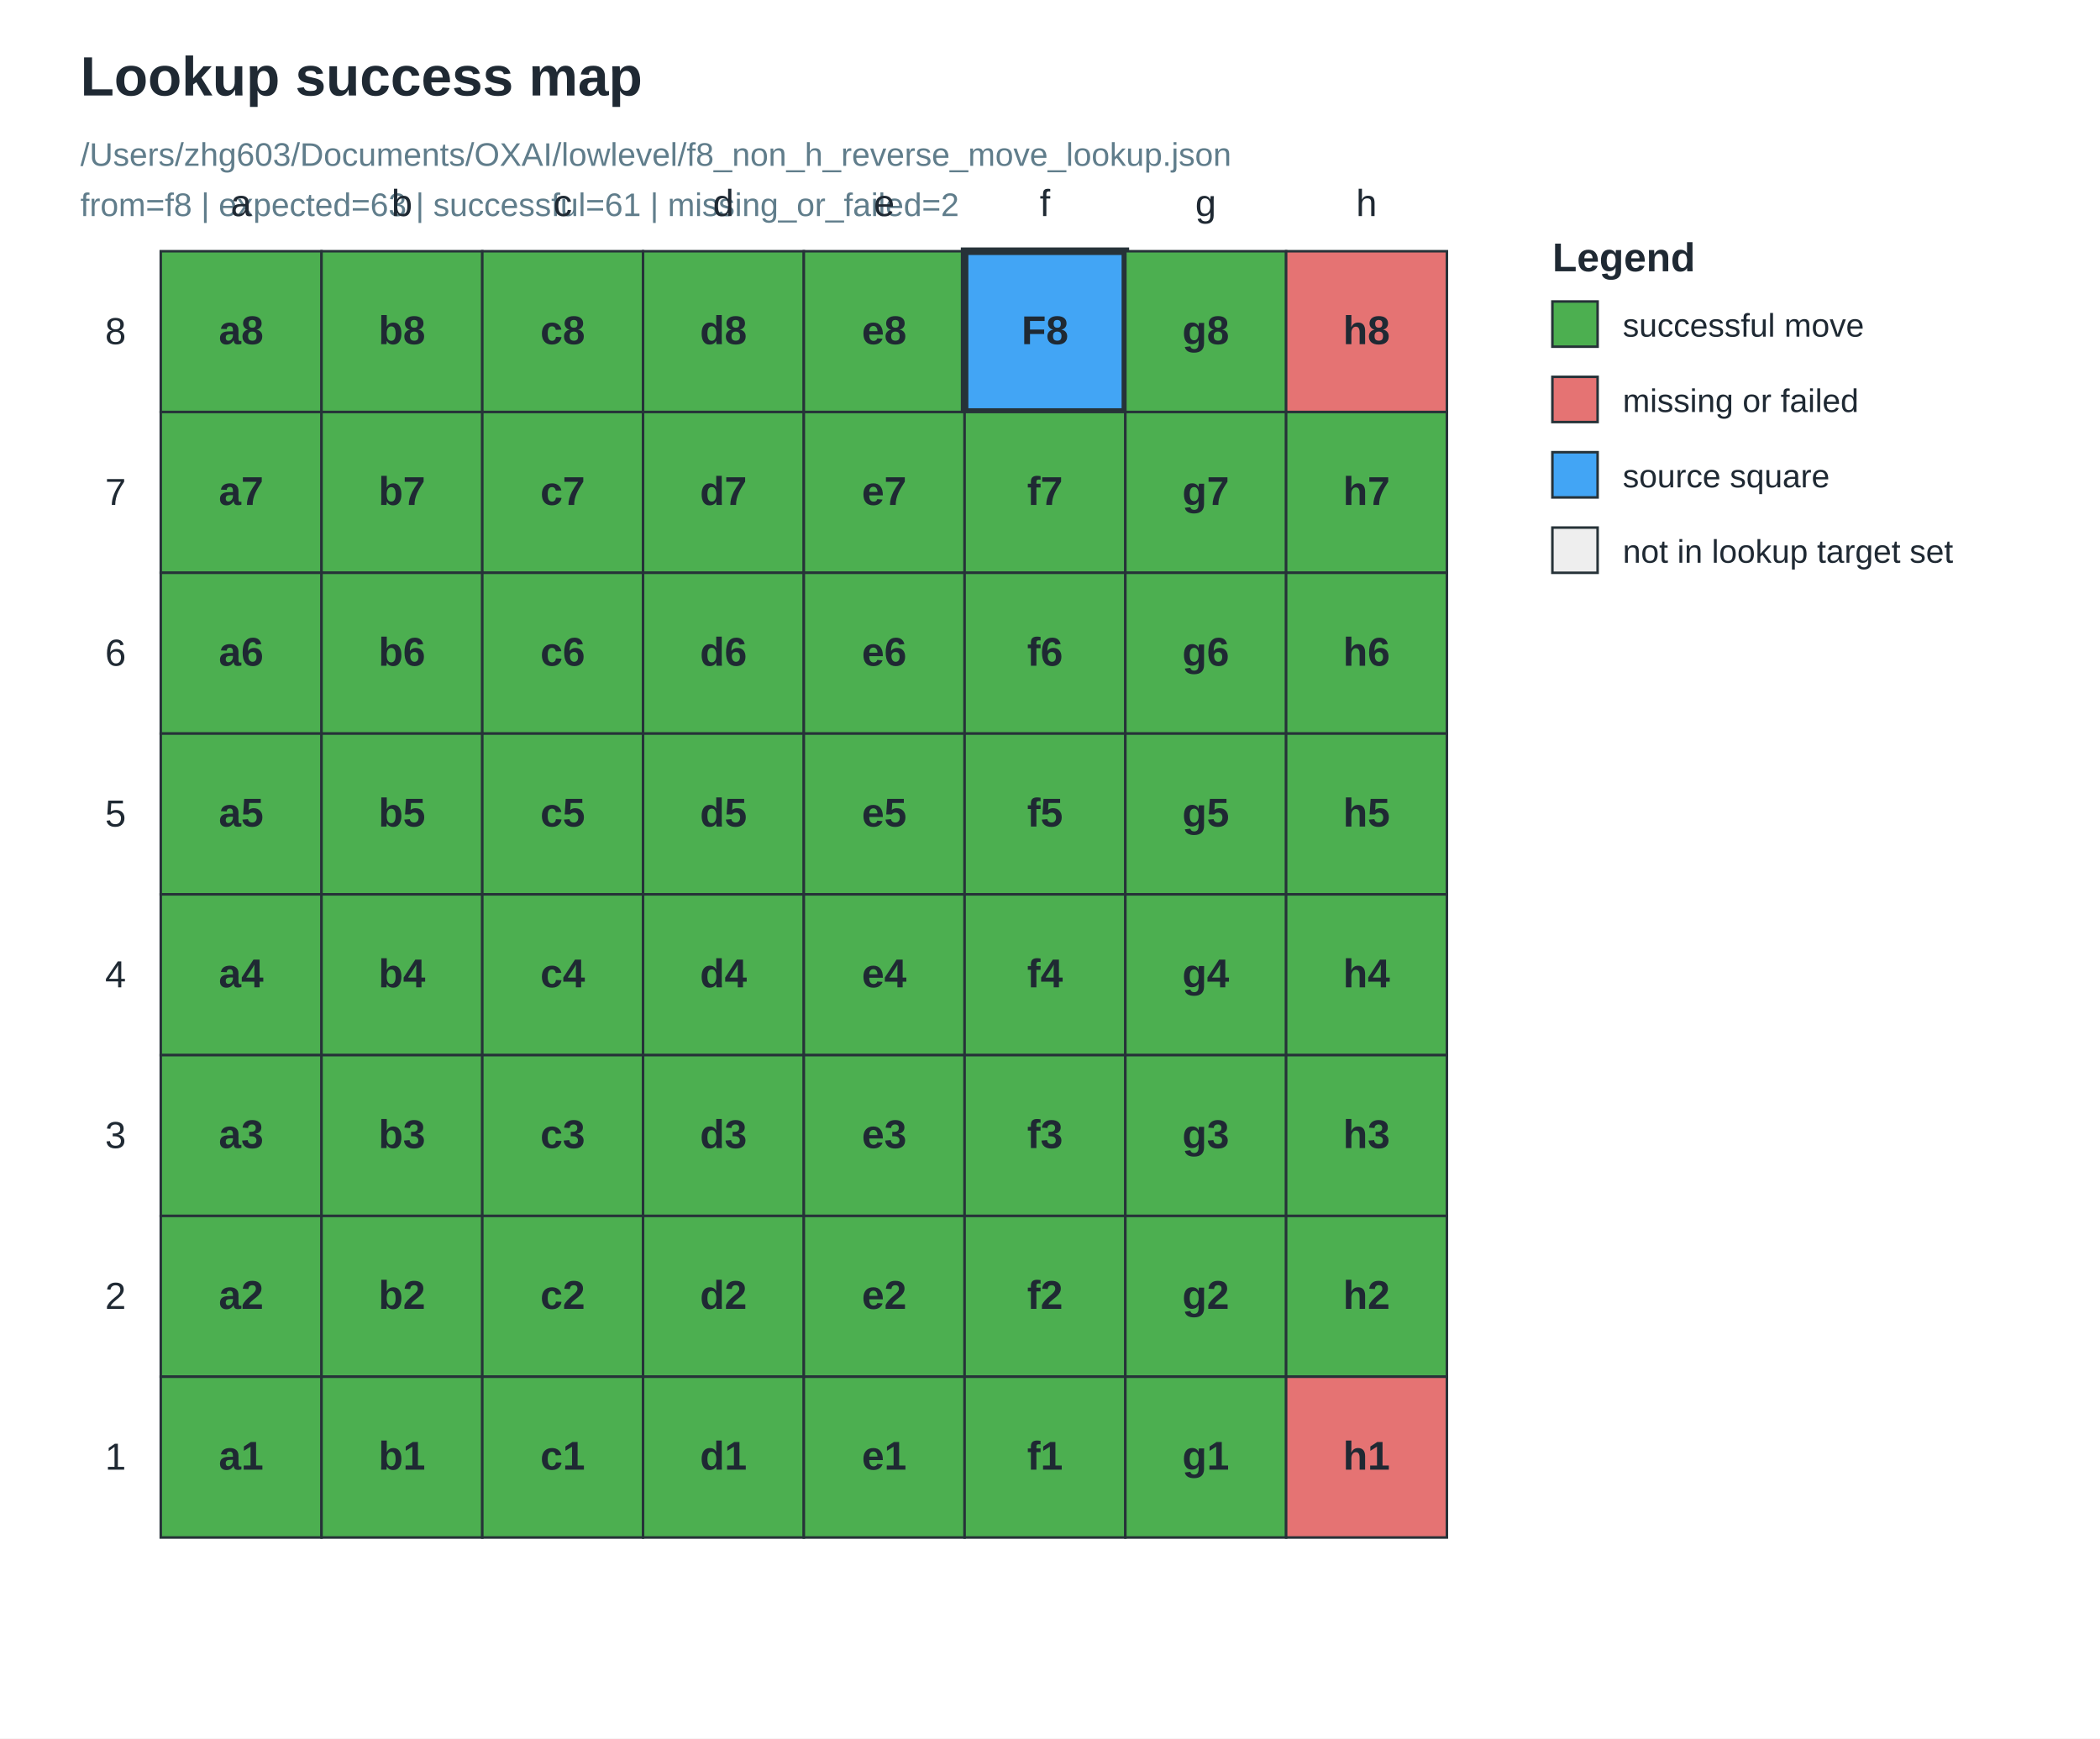
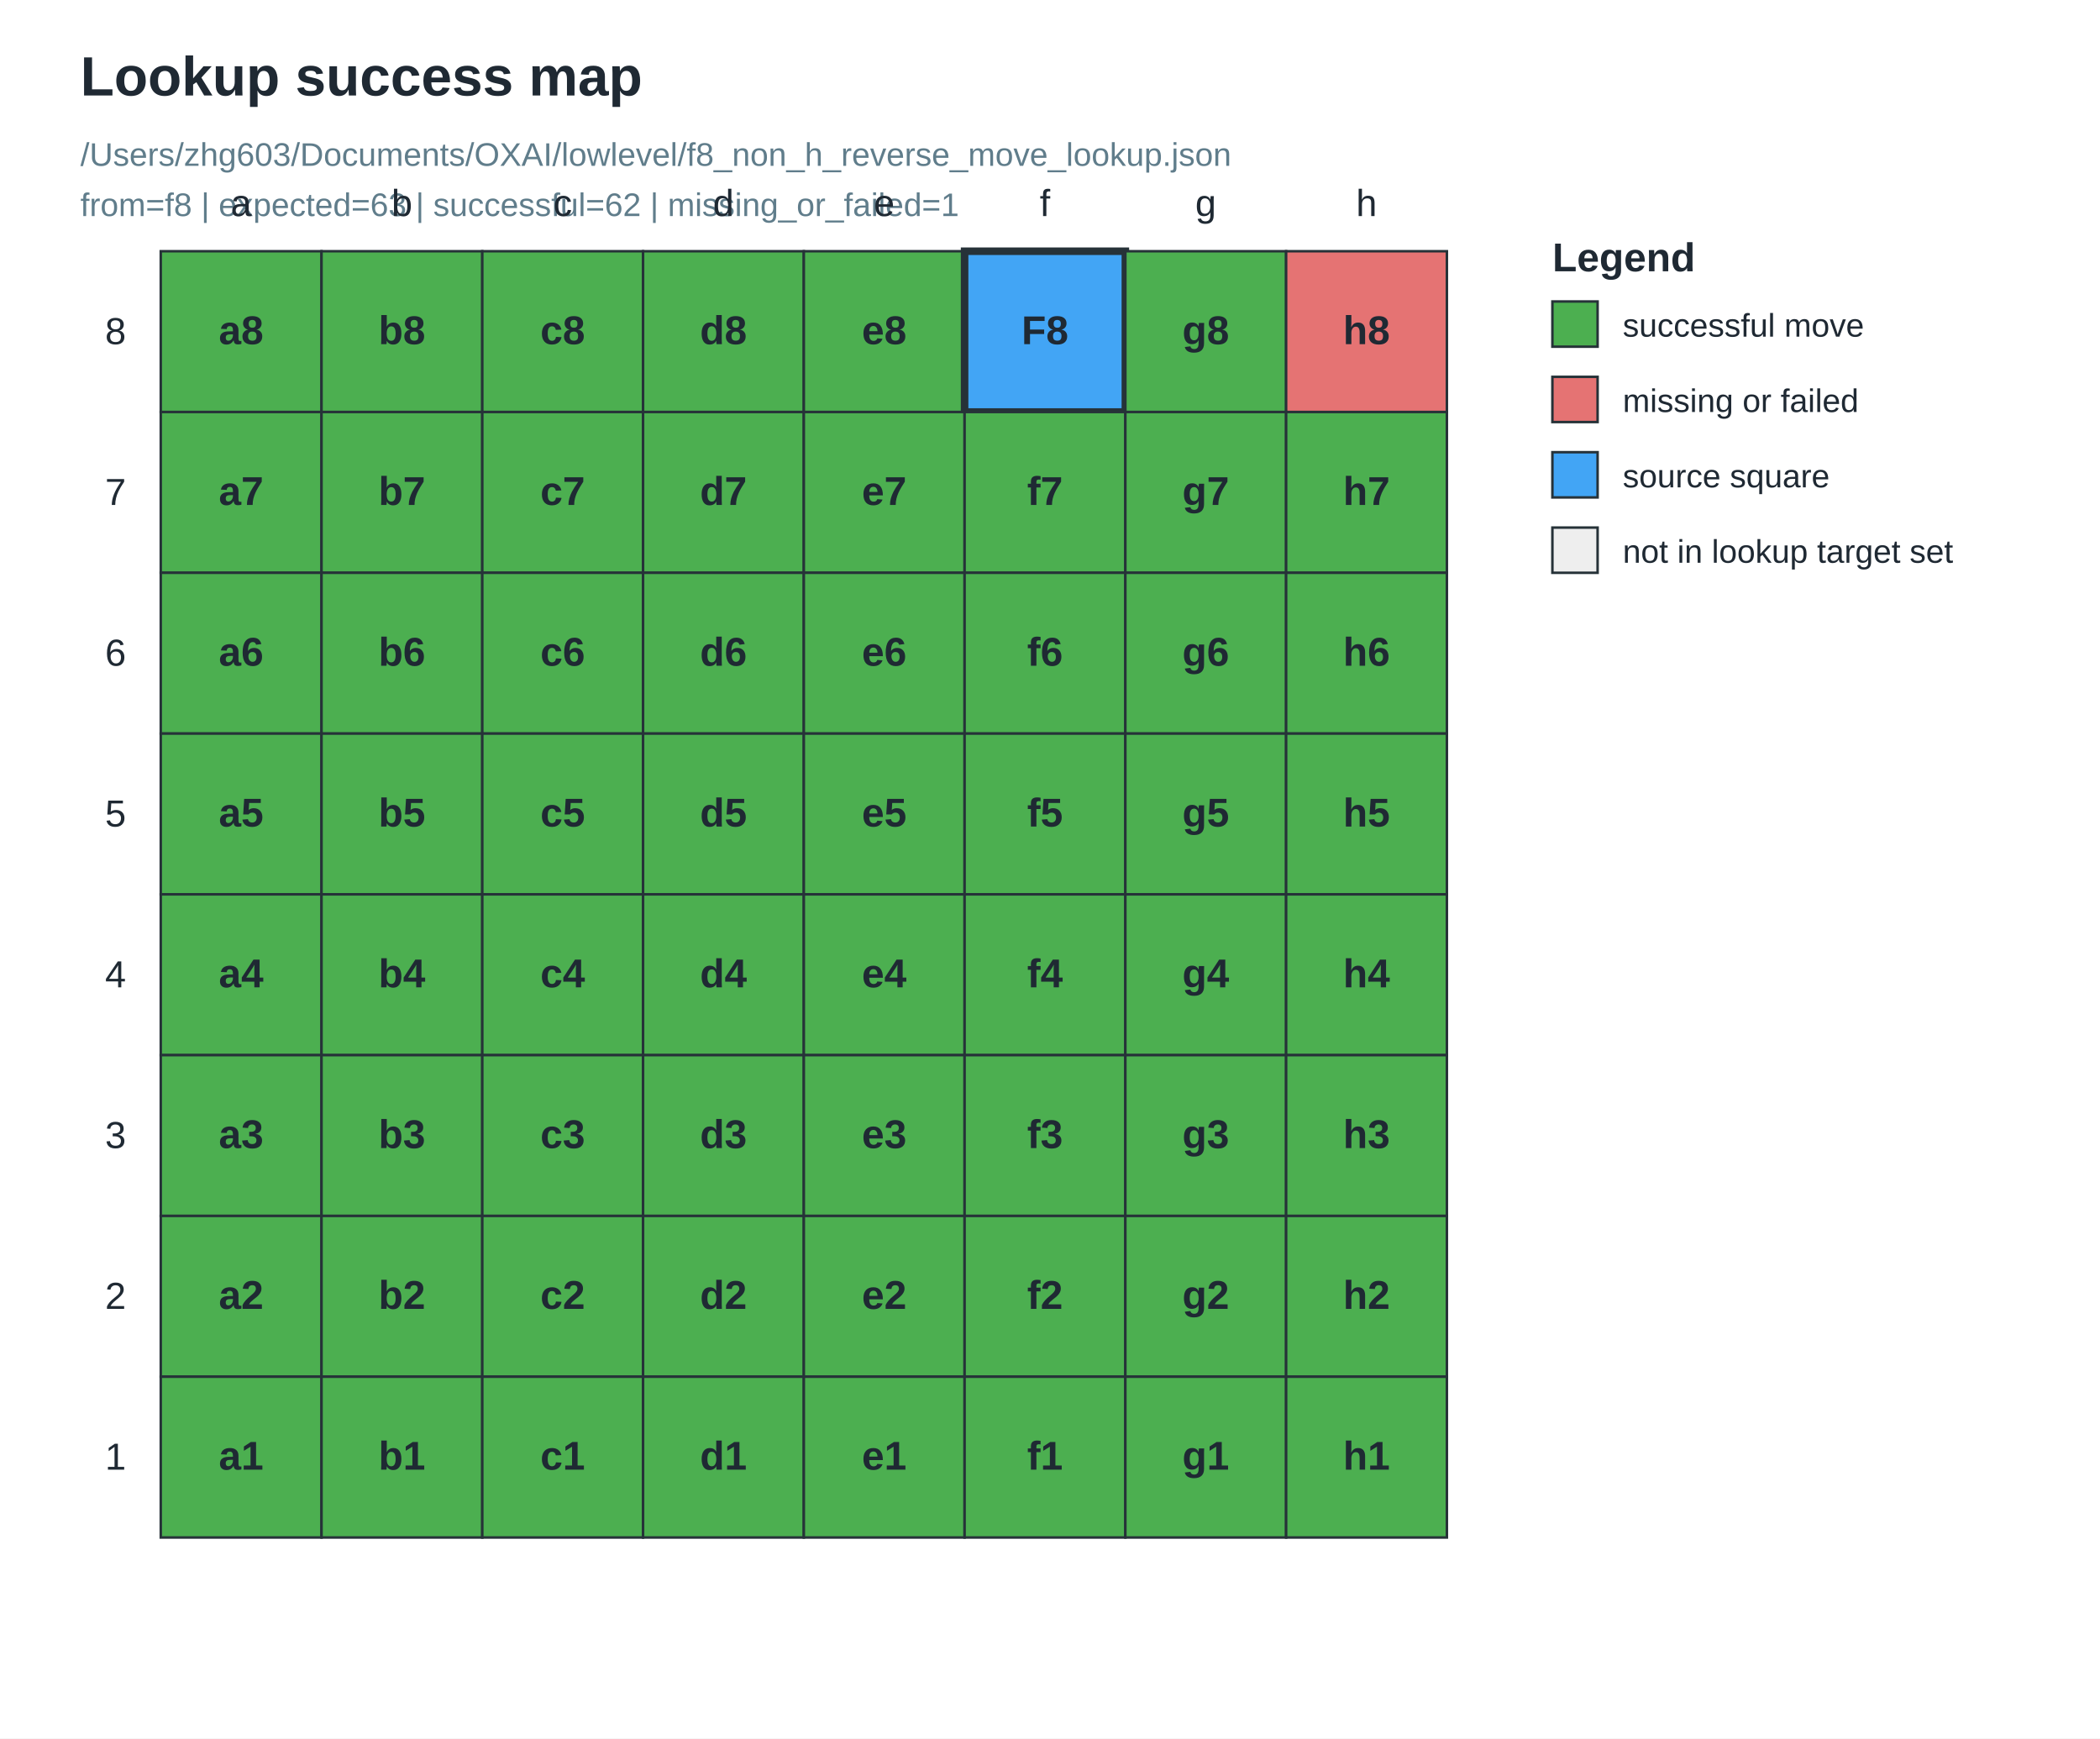
<svg xmlns="http://www.w3.org/2000/svg" width="836" height="692" viewBox="0 0 836 692">
  <rect width="100%" height="100%" fill="white" />
  <text x="32" y="38" font-family="Arial, sans-serif" font-size="22" font-weight="700" fill="#1f2933">Lookup success map</text>
  <text x="32" y="66" font-family="Arial, sans-serif" font-size="13" fill="#607d8b">/Users/zhg603/Documents/OXAI/lowlevel/f8_non_h_reverse_move_lookup.json</text>
-   <text x="32" y="86" font-family="Arial, sans-serif" font-size="13" fill="#607d8b">from=f8 | expected=63 | successful=61 | missing_or_failed=2</text>
+   <text x="32" y="86" font-family="Arial, sans-serif" font-size="13" fill="#607d8b">from=f8 | expected=63 | successful=62 | missing_or_failed=1</text>
  <text x="96.0" y="86" text-anchor="middle" font-family="Arial, sans-serif" font-size="15" fill="#1f2933">a</text>
  <text x="160.0" y="86" text-anchor="middle" font-family="Arial, sans-serif" font-size="15" fill="#1f2933">b</text>
  <text x="224.0" y="86" text-anchor="middle" font-family="Arial, sans-serif" font-size="15" fill="#1f2933">c</text>
  <text x="288.0" y="86" text-anchor="middle" font-family="Arial, sans-serif" font-size="15" fill="#1f2933">d</text>
  <text x="352.0" y="86" text-anchor="middle" font-family="Arial, sans-serif" font-size="15" fill="#1f2933">e</text>
  <text x="416.0" y="86" text-anchor="middle" font-family="Arial, sans-serif" font-size="15" fill="#1f2933">f</text>
  <text x="480.0" y="86" text-anchor="middle" font-family="Arial, sans-serif" font-size="15" fill="#1f2933">g</text>
  <text x="544.0" y="86" text-anchor="middle" font-family="Arial, sans-serif" font-size="15" fill="#1f2933">h</text>
  <text x="46" y="137.0" text-anchor="middle" font-family="Arial, sans-serif" font-size="15" fill="#1f2933">8</text>
  <text x="46" y="201.0" text-anchor="middle" font-family="Arial, sans-serif" font-size="15" fill="#1f2933">7</text>
  <text x="46" y="265.0" text-anchor="middle" font-family="Arial, sans-serif" font-size="15" fill="#1f2933">6</text>
  <text x="46" y="329.0" text-anchor="middle" font-family="Arial, sans-serif" font-size="15" fill="#1f2933">5</text>
  <text x="46" y="393.0" text-anchor="middle" font-family="Arial, sans-serif" font-size="15" fill="#1f2933">4</text>
  <text x="46" y="457.0" text-anchor="middle" font-family="Arial, sans-serif" font-size="15" fill="#1f2933">3</text>
  <text x="46" y="521.0" text-anchor="middle" font-family="Arial, sans-serif" font-size="15" fill="#1f2933">2</text>
  <text x="46" y="585.0" text-anchor="middle" font-family="Arial, sans-serif" font-size="15" fill="#1f2933">1</text>
  <rect x="64" y="100" width="64" height="64" fill="#4caf50" stroke="#263238" stroke-width="1">
</rect>
  <text x="96.0" y="137.0" text-anchor="middle" font-family="Arial, sans-serif" font-size="16" font-weight="700" fill="#1f2933">a8</text>
  <rect x="128" y="100" width="64" height="64" fill="#4caf50" stroke="#263238" stroke-width="1">
</rect>
  <text x="160.0" y="137.0" text-anchor="middle" font-family="Arial, sans-serif" font-size="16" font-weight="700" fill="#1f2933">b8</text>
  <rect x="192" y="100" width="64" height="64" fill="#4caf50" stroke="#263238" stroke-width="1">
</rect>
  <text x="224.0" y="137.0" text-anchor="middle" font-family="Arial, sans-serif" font-size="16" font-weight="700" fill="#1f2933">c8</text>
  <rect x="256" y="100" width="64" height="64" fill="#4caf50" stroke="#263238" stroke-width="1">
</rect>
  <text x="288.0" y="137.0" text-anchor="middle" font-family="Arial, sans-serif" font-size="16" font-weight="700" fill="#1f2933">d8</text>
  <rect x="320" y="100" width="64" height="64" fill="#4caf50" stroke="#263238" stroke-width="1">
</rect>
  <text x="352.0" y="137.0" text-anchor="middle" font-family="Arial, sans-serif" font-size="16" font-weight="700" fill="#1f2933">e8</text>
  <rect x="384" y="100" width="64" height="64" fill="#42a5f5" stroke="#263238" stroke-width="3">
</rect>
  <text x="416.0" y="137.0" text-anchor="middle" font-family="Arial, sans-serif" font-size="16" font-weight="700" fill="#1f2933">F8</text>
  <rect x="448" y="100" width="64" height="64" fill="#4caf50" stroke="#263238" stroke-width="1">
</rect>
  <text x="480.0" y="137.0" text-anchor="middle" font-family="Arial, sans-serif" font-size="16" font-weight="700" fill="#1f2933">g8</text>
  <rect x="512" y="100" width="64" height="64" fill="#e57373" stroke="#263238" stroke-width="1">
</rect>
  <text x="544.0" y="137.0" text-anchor="middle" font-family="Arial, sans-serif" font-size="16" font-weight="700" fill="#1f2933">h8</text>
  <rect x="64" y="164" width="64" height="64" fill="#4caf50" stroke="#263238" stroke-width="1">
</rect>
  <text x="96.0" y="201.0" text-anchor="middle" font-family="Arial, sans-serif" font-size="16" font-weight="700" fill="#1f2933">a7</text>
  <rect x="128" y="164" width="64" height="64" fill="#4caf50" stroke="#263238" stroke-width="1">
</rect>
  <text x="160.0" y="201.0" text-anchor="middle" font-family="Arial, sans-serif" font-size="16" font-weight="700" fill="#1f2933">b7</text>
  <rect x="192" y="164" width="64" height="64" fill="#4caf50" stroke="#263238" stroke-width="1">
</rect>
  <text x="224.0" y="201.0" text-anchor="middle" font-family="Arial, sans-serif" font-size="16" font-weight="700" fill="#1f2933">c7</text>
  <rect x="256" y="164" width="64" height="64" fill="#4caf50" stroke="#263238" stroke-width="1">
</rect>
  <text x="288.0" y="201.0" text-anchor="middle" font-family="Arial, sans-serif" font-size="16" font-weight="700" fill="#1f2933">d7</text>
  <rect x="320" y="164" width="64" height="64" fill="#4caf50" stroke="#263238" stroke-width="1">
</rect>
  <text x="352.0" y="201.0" text-anchor="middle" font-family="Arial, sans-serif" font-size="16" font-weight="700" fill="#1f2933">e7</text>
  <rect x="384" y="164" width="64" height="64" fill="#4caf50" stroke="#263238" stroke-width="1">
</rect>
  <text x="416.0" y="201.0" text-anchor="middle" font-family="Arial, sans-serif" font-size="16" font-weight="700" fill="#1f2933">f7</text>
  <rect x="448" y="164" width="64" height="64" fill="#4caf50" stroke="#263238" stroke-width="1">
</rect>
  <text x="480.0" y="201.0" text-anchor="middle" font-family="Arial, sans-serif" font-size="16" font-weight="700" fill="#1f2933">g7</text>
  <rect x="512" y="164" width="64" height="64" fill="#4caf50" stroke="#263238" stroke-width="1">
</rect>
  <text x="544.0" y="201.0" text-anchor="middle" font-family="Arial, sans-serif" font-size="16" font-weight="700" fill="#1f2933">h7</text>
  <rect x="64" y="228" width="64" height="64" fill="#4caf50" stroke="#263238" stroke-width="1">
</rect>
  <text x="96.0" y="265.0" text-anchor="middle" font-family="Arial, sans-serif" font-size="16" font-weight="700" fill="#1f2933">a6</text>
  <rect x="128" y="228" width="64" height="64" fill="#4caf50" stroke="#263238" stroke-width="1">
</rect>
  <text x="160.0" y="265.0" text-anchor="middle" font-family="Arial, sans-serif" font-size="16" font-weight="700" fill="#1f2933">b6</text>
  <rect x="192" y="228" width="64" height="64" fill="#4caf50" stroke="#263238" stroke-width="1">
</rect>
  <text x="224.0" y="265.0" text-anchor="middle" font-family="Arial, sans-serif" font-size="16" font-weight="700" fill="#1f2933">c6</text>
  <rect x="256" y="228" width="64" height="64" fill="#4caf50" stroke="#263238" stroke-width="1">
</rect>
  <text x="288.0" y="265.0" text-anchor="middle" font-family="Arial, sans-serif" font-size="16" font-weight="700" fill="#1f2933">d6</text>
  <rect x="320" y="228" width="64" height="64" fill="#4caf50" stroke="#263238" stroke-width="1">
</rect>
  <text x="352.0" y="265.0" text-anchor="middle" font-family="Arial, sans-serif" font-size="16" font-weight="700" fill="#1f2933">e6</text>
  <rect x="384" y="228" width="64" height="64" fill="#4caf50" stroke="#263238" stroke-width="1">
</rect>
  <text x="416.0" y="265.0" text-anchor="middle" font-family="Arial, sans-serif" font-size="16" font-weight="700" fill="#1f2933">f6</text>
  <rect x="448" y="228" width="64" height="64" fill="#4caf50" stroke="#263238" stroke-width="1">
</rect>
  <text x="480.0" y="265.0" text-anchor="middle" font-family="Arial, sans-serif" font-size="16" font-weight="700" fill="#1f2933">g6</text>
  <rect x="512" y="228" width="64" height="64" fill="#4caf50" stroke="#263238" stroke-width="1">
</rect>
  <text x="544.0" y="265.0" text-anchor="middle" font-family="Arial, sans-serif" font-size="16" font-weight="700" fill="#1f2933">h6</text>
  <rect x="64" y="292" width="64" height="64" fill="#4caf50" stroke="#263238" stroke-width="1">
</rect>
  <text x="96.0" y="329.0" text-anchor="middle" font-family="Arial, sans-serif" font-size="16" font-weight="700" fill="#1f2933">a5</text>
  <rect x="128" y="292" width="64" height="64" fill="#4caf50" stroke="#263238" stroke-width="1">
</rect>
  <text x="160.0" y="329.0" text-anchor="middle" font-family="Arial, sans-serif" font-size="16" font-weight="700" fill="#1f2933">b5</text>
  <rect x="192" y="292" width="64" height="64" fill="#4caf50" stroke="#263238" stroke-width="1">
</rect>
  <text x="224.0" y="329.0" text-anchor="middle" font-family="Arial, sans-serif" font-size="16" font-weight="700" fill="#1f2933">c5</text>
  <rect x="256" y="292" width="64" height="64" fill="#4caf50" stroke="#263238" stroke-width="1">
</rect>
  <text x="288.0" y="329.0" text-anchor="middle" font-family="Arial, sans-serif" font-size="16" font-weight="700" fill="#1f2933">d5</text>
  <rect x="320" y="292" width="64" height="64" fill="#4caf50" stroke="#263238" stroke-width="1">
</rect>
  <text x="352.0" y="329.0" text-anchor="middle" font-family="Arial, sans-serif" font-size="16" font-weight="700" fill="#1f2933">e5</text>
  <rect x="384" y="292" width="64" height="64" fill="#4caf50" stroke="#263238" stroke-width="1">
</rect>
  <text x="416.0" y="329.0" text-anchor="middle" font-family="Arial, sans-serif" font-size="16" font-weight="700" fill="#1f2933">f5</text>
  <rect x="448" y="292" width="64" height="64" fill="#4caf50" stroke="#263238" stroke-width="1">
</rect>
  <text x="480.0" y="329.0" text-anchor="middle" font-family="Arial, sans-serif" font-size="16" font-weight="700" fill="#1f2933">g5</text>
  <rect x="512" y="292" width="64" height="64" fill="#4caf50" stroke="#263238" stroke-width="1">
</rect>
  <text x="544.0" y="329.0" text-anchor="middle" font-family="Arial, sans-serif" font-size="16" font-weight="700" fill="#1f2933">h5</text>
  <rect x="64" y="356" width="64" height="64" fill="#4caf50" stroke="#263238" stroke-width="1">
</rect>
  <text x="96.0" y="393.0" text-anchor="middle" font-family="Arial, sans-serif" font-size="16" font-weight="700" fill="#1f2933">a4</text>
  <rect x="128" y="356" width="64" height="64" fill="#4caf50" stroke="#263238" stroke-width="1">
</rect>
  <text x="160.0" y="393.0" text-anchor="middle" font-family="Arial, sans-serif" font-size="16" font-weight="700" fill="#1f2933">b4</text>
  <rect x="192" y="356" width="64" height="64" fill="#4caf50" stroke="#263238" stroke-width="1">
</rect>
  <text x="224.0" y="393.0" text-anchor="middle" font-family="Arial, sans-serif" font-size="16" font-weight="700" fill="#1f2933">c4</text>
  <rect x="256" y="356" width="64" height="64" fill="#4caf50" stroke="#263238" stroke-width="1">
</rect>
  <text x="288.0" y="393.0" text-anchor="middle" font-family="Arial, sans-serif" font-size="16" font-weight="700" fill="#1f2933">d4</text>
  <rect x="320" y="356" width="64" height="64" fill="#4caf50" stroke="#263238" stroke-width="1">
</rect>
  <text x="352.0" y="393.0" text-anchor="middle" font-family="Arial, sans-serif" font-size="16" font-weight="700" fill="#1f2933">e4</text>
  <rect x="384" y="356" width="64" height="64" fill="#4caf50" stroke="#263238" stroke-width="1">
</rect>
  <text x="416.0" y="393.0" text-anchor="middle" font-family="Arial, sans-serif" font-size="16" font-weight="700" fill="#1f2933">f4</text>
  <rect x="448" y="356" width="64" height="64" fill="#4caf50" stroke="#263238" stroke-width="1">
</rect>
  <text x="480.0" y="393.0" text-anchor="middle" font-family="Arial, sans-serif" font-size="16" font-weight="700" fill="#1f2933">g4</text>
  <rect x="512" y="356" width="64" height="64" fill="#4caf50" stroke="#263238" stroke-width="1">
</rect>
  <text x="544.0" y="393.0" text-anchor="middle" font-family="Arial, sans-serif" font-size="16" font-weight="700" fill="#1f2933">h4</text>
  <rect x="64" y="420" width="64" height="64" fill="#4caf50" stroke="#263238" stroke-width="1">
</rect>
  <text x="96.0" y="457.0" text-anchor="middle" font-family="Arial, sans-serif" font-size="16" font-weight="700" fill="#1f2933">a3</text>
  <rect x="128" y="420" width="64" height="64" fill="#4caf50" stroke="#263238" stroke-width="1">
</rect>
  <text x="160.0" y="457.0" text-anchor="middle" font-family="Arial, sans-serif" font-size="16" font-weight="700" fill="#1f2933">b3</text>
  <rect x="192" y="420" width="64" height="64" fill="#4caf50" stroke="#263238" stroke-width="1">
</rect>
  <text x="224.0" y="457.0" text-anchor="middle" font-family="Arial, sans-serif" font-size="16" font-weight="700" fill="#1f2933">c3</text>
  <rect x="256" y="420" width="64" height="64" fill="#4caf50" stroke="#263238" stroke-width="1">
</rect>
  <text x="288.0" y="457.0" text-anchor="middle" font-family="Arial, sans-serif" font-size="16" font-weight="700" fill="#1f2933">d3</text>
  <rect x="320" y="420" width="64" height="64" fill="#4caf50" stroke="#263238" stroke-width="1">
</rect>
  <text x="352.0" y="457.0" text-anchor="middle" font-family="Arial, sans-serif" font-size="16" font-weight="700" fill="#1f2933">e3</text>
  <rect x="384" y="420" width="64" height="64" fill="#4caf50" stroke="#263238" stroke-width="1">
</rect>
  <text x="416.0" y="457.0" text-anchor="middle" font-family="Arial, sans-serif" font-size="16" font-weight="700" fill="#1f2933">f3</text>
  <rect x="448" y="420" width="64" height="64" fill="#4caf50" stroke="#263238" stroke-width="1">
</rect>
  <text x="480.0" y="457.0" text-anchor="middle" font-family="Arial, sans-serif" font-size="16" font-weight="700" fill="#1f2933">g3</text>
  <rect x="512" y="420" width="64" height="64" fill="#4caf50" stroke="#263238" stroke-width="1">
</rect>
  <text x="544.0" y="457.0" text-anchor="middle" font-family="Arial, sans-serif" font-size="16" font-weight="700" fill="#1f2933">h3</text>
  <rect x="64" y="484" width="64" height="64" fill="#4caf50" stroke="#263238" stroke-width="1">
</rect>
  <text x="96.0" y="521.0" text-anchor="middle" font-family="Arial, sans-serif" font-size="16" font-weight="700" fill="#1f2933">a2</text>
  <rect x="128" y="484" width="64" height="64" fill="#4caf50" stroke="#263238" stroke-width="1">
</rect>
  <text x="160.0" y="521.0" text-anchor="middle" font-family="Arial, sans-serif" font-size="16" font-weight="700" fill="#1f2933">b2</text>
  <rect x="192" y="484" width="64" height="64" fill="#4caf50" stroke="#263238" stroke-width="1">
</rect>
  <text x="224.0" y="521.0" text-anchor="middle" font-family="Arial, sans-serif" font-size="16" font-weight="700" fill="#1f2933">c2</text>
  <rect x="256" y="484" width="64" height="64" fill="#4caf50" stroke="#263238" stroke-width="1">
</rect>
  <text x="288.0" y="521.0" text-anchor="middle" font-family="Arial, sans-serif" font-size="16" font-weight="700" fill="#1f2933">d2</text>
  <rect x="320" y="484" width="64" height="64" fill="#4caf50" stroke="#263238" stroke-width="1">
</rect>
  <text x="352.0" y="521.0" text-anchor="middle" font-family="Arial, sans-serif" font-size="16" font-weight="700" fill="#1f2933">e2</text>
  <rect x="384" y="484" width="64" height="64" fill="#4caf50" stroke="#263238" stroke-width="1">
</rect>
  <text x="416.0" y="521.0" text-anchor="middle" font-family="Arial, sans-serif" font-size="16" font-weight="700" fill="#1f2933">f2</text>
  <rect x="448" y="484" width="64" height="64" fill="#4caf50" stroke="#263238" stroke-width="1">
</rect>
  <text x="480.0" y="521.0" text-anchor="middle" font-family="Arial, sans-serif" font-size="16" font-weight="700" fill="#1f2933">g2</text>
  <rect x="512" y="484" width="64" height="64" fill="#4caf50" stroke="#263238" stroke-width="1">
</rect>
  <text x="544.0" y="521.0" text-anchor="middle" font-family="Arial, sans-serif" font-size="16" font-weight="700" fill="#1f2933">h2</text>
  <rect x="64" y="548" width="64" height="64" fill="#4caf50" stroke="#263238" stroke-width="1">
</rect>
  <text x="96.0" y="585.0" text-anchor="middle" font-family="Arial, sans-serif" font-size="16" font-weight="700" fill="#1f2933">a1</text>
  <rect x="128" y="548" width="64" height="64" fill="#4caf50" stroke="#263238" stroke-width="1">
</rect>
  <text x="160.0" y="585.0" text-anchor="middle" font-family="Arial, sans-serif" font-size="16" font-weight="700" fill="#1f2933">b1</text>
  <rect x="192" y="548" width="64" height="64" fill="#4caf50" stroke="#263238" stroke-width="1">
</rect>
  <text x="224.0" y="585.0" text-anchor="middle" font-family="Arial, sans-serif" font-size="16" font-weight="700" fill="#1f2933">c1</text>
  <rect x="256" y="548" width="64" height="64" fill="#4caf50" stroke="#263238" stroke-width="1">
</rect>
  <text x="288.0" y="585.0" text-anchor="middle" font-family="Arial, sans-serif" font-size="16" font-weight="700" fill="#1f2933">d1</text>
  <rect x="320" y="548" width="64" height="64" fill="#4caf50" stroke="#263238" stroke-width="1">
</rect>
  <text x="352.0" y="585.0" text-anchor="middle" font-family="Arial, sans-serif" font-size="16" font-weight="700" fill="#1f2933">e1</text>
  <rect x="384" y="548" width="64" height="64" fill="#4caf50" stroke="#263238" stroke-width="1">
</rect>
  <text x="416.0" y="585.0" text-anchor="middle" font-family="Arial, sans-serif" font-size="16" font-weight="700" fill="#1f2933">f1</text>
  <rect x="448" y="548" width="64" height="64" fill="#4caf50" stroke="#263238" stroke-width="1">
</rect>
  <text x="480.0" y="585.0" text-anchor="middle" font-family="Arial, sans-serif" font-size="16" font-weight="700" fill="#1f2933">g1</text>
-   <rect x="512" y="548" width="64" height="64" fill="#e57373" stroke="#263238" stroke-width="1">
+   <rect x="512" y="548" width="64" height="64" fill="#4caf50" stroke="#263238" stroke-width="1">
</rect>
  <text x="544.0" y="585.0" text-anchor="middle" font-family="Arial, sans-serif" font-size="16" font-weight="700" fill="#1f2933">h1</text>
  <text x="618" y="108" font-family="Arial, sans-serif" font-size="16" font-weight="700" fill="#1f2933">Legend</text>
  <rect x="618" y="120" width="18" height="18" fill="#4caf50" stroke="#263238" stroke-width="1" />
  <text x="646" y="134" font-family="Arial, sans-serif" font-size="13" fill="#1f2933">successful move</text>
  <rect x="618" y="150" width="18" height="18" fill="#e57373" stroke="#263238" stroke-width="1" />
  <text x="646" y="164" font-family="Arial, sans-serif" font-size="13" fill="#1f2933">missing or failed</text>
  <rect x="618" y="180" width="18" height="18" fill="#42a5f5" stroke="#263238" stroke-width="1" />
  <text x="646" y="194" font-family="Arial, sans-serif" font-size="13" fill="#1f2933">source square</text>
  <rect x="618" y="210" width="18" height="18" fill="#eeeeee" stroke="#263238" stroke-width="1" />
  <text x="646" y="224" font-family="Arial, sans-serif" font-size="13" fill="#1f2933">not in lookup target set</text>
</svg>
